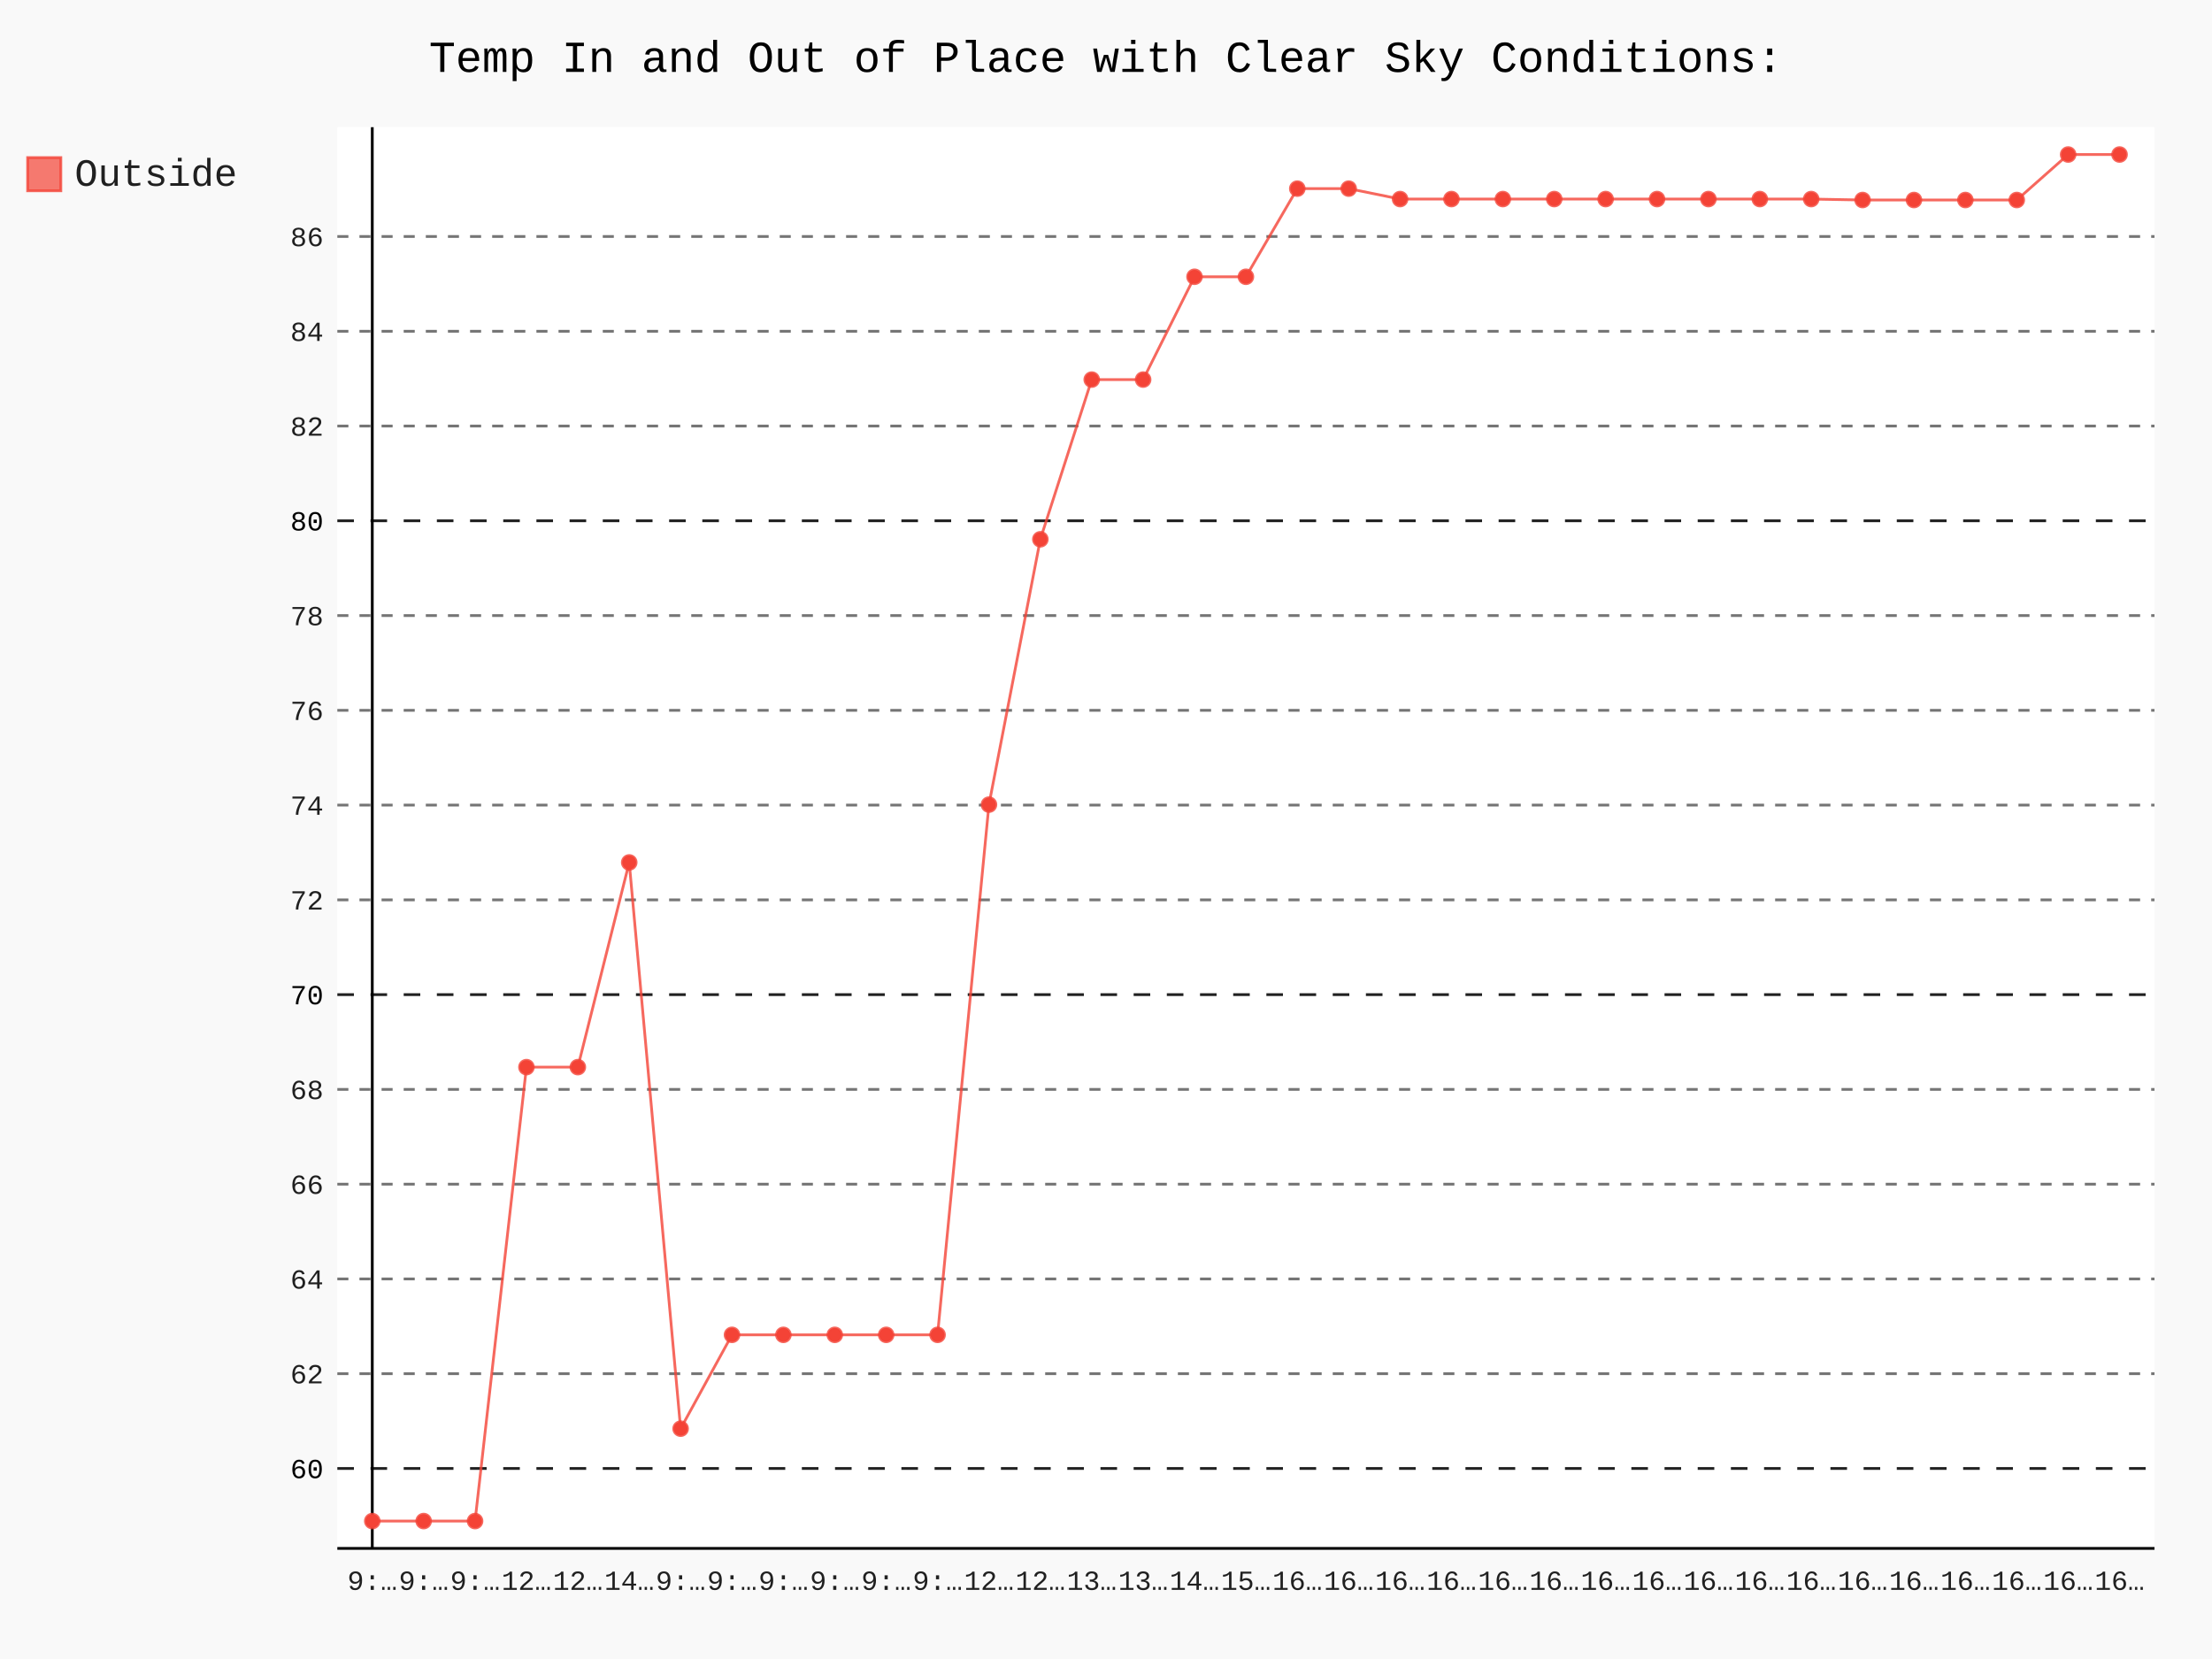
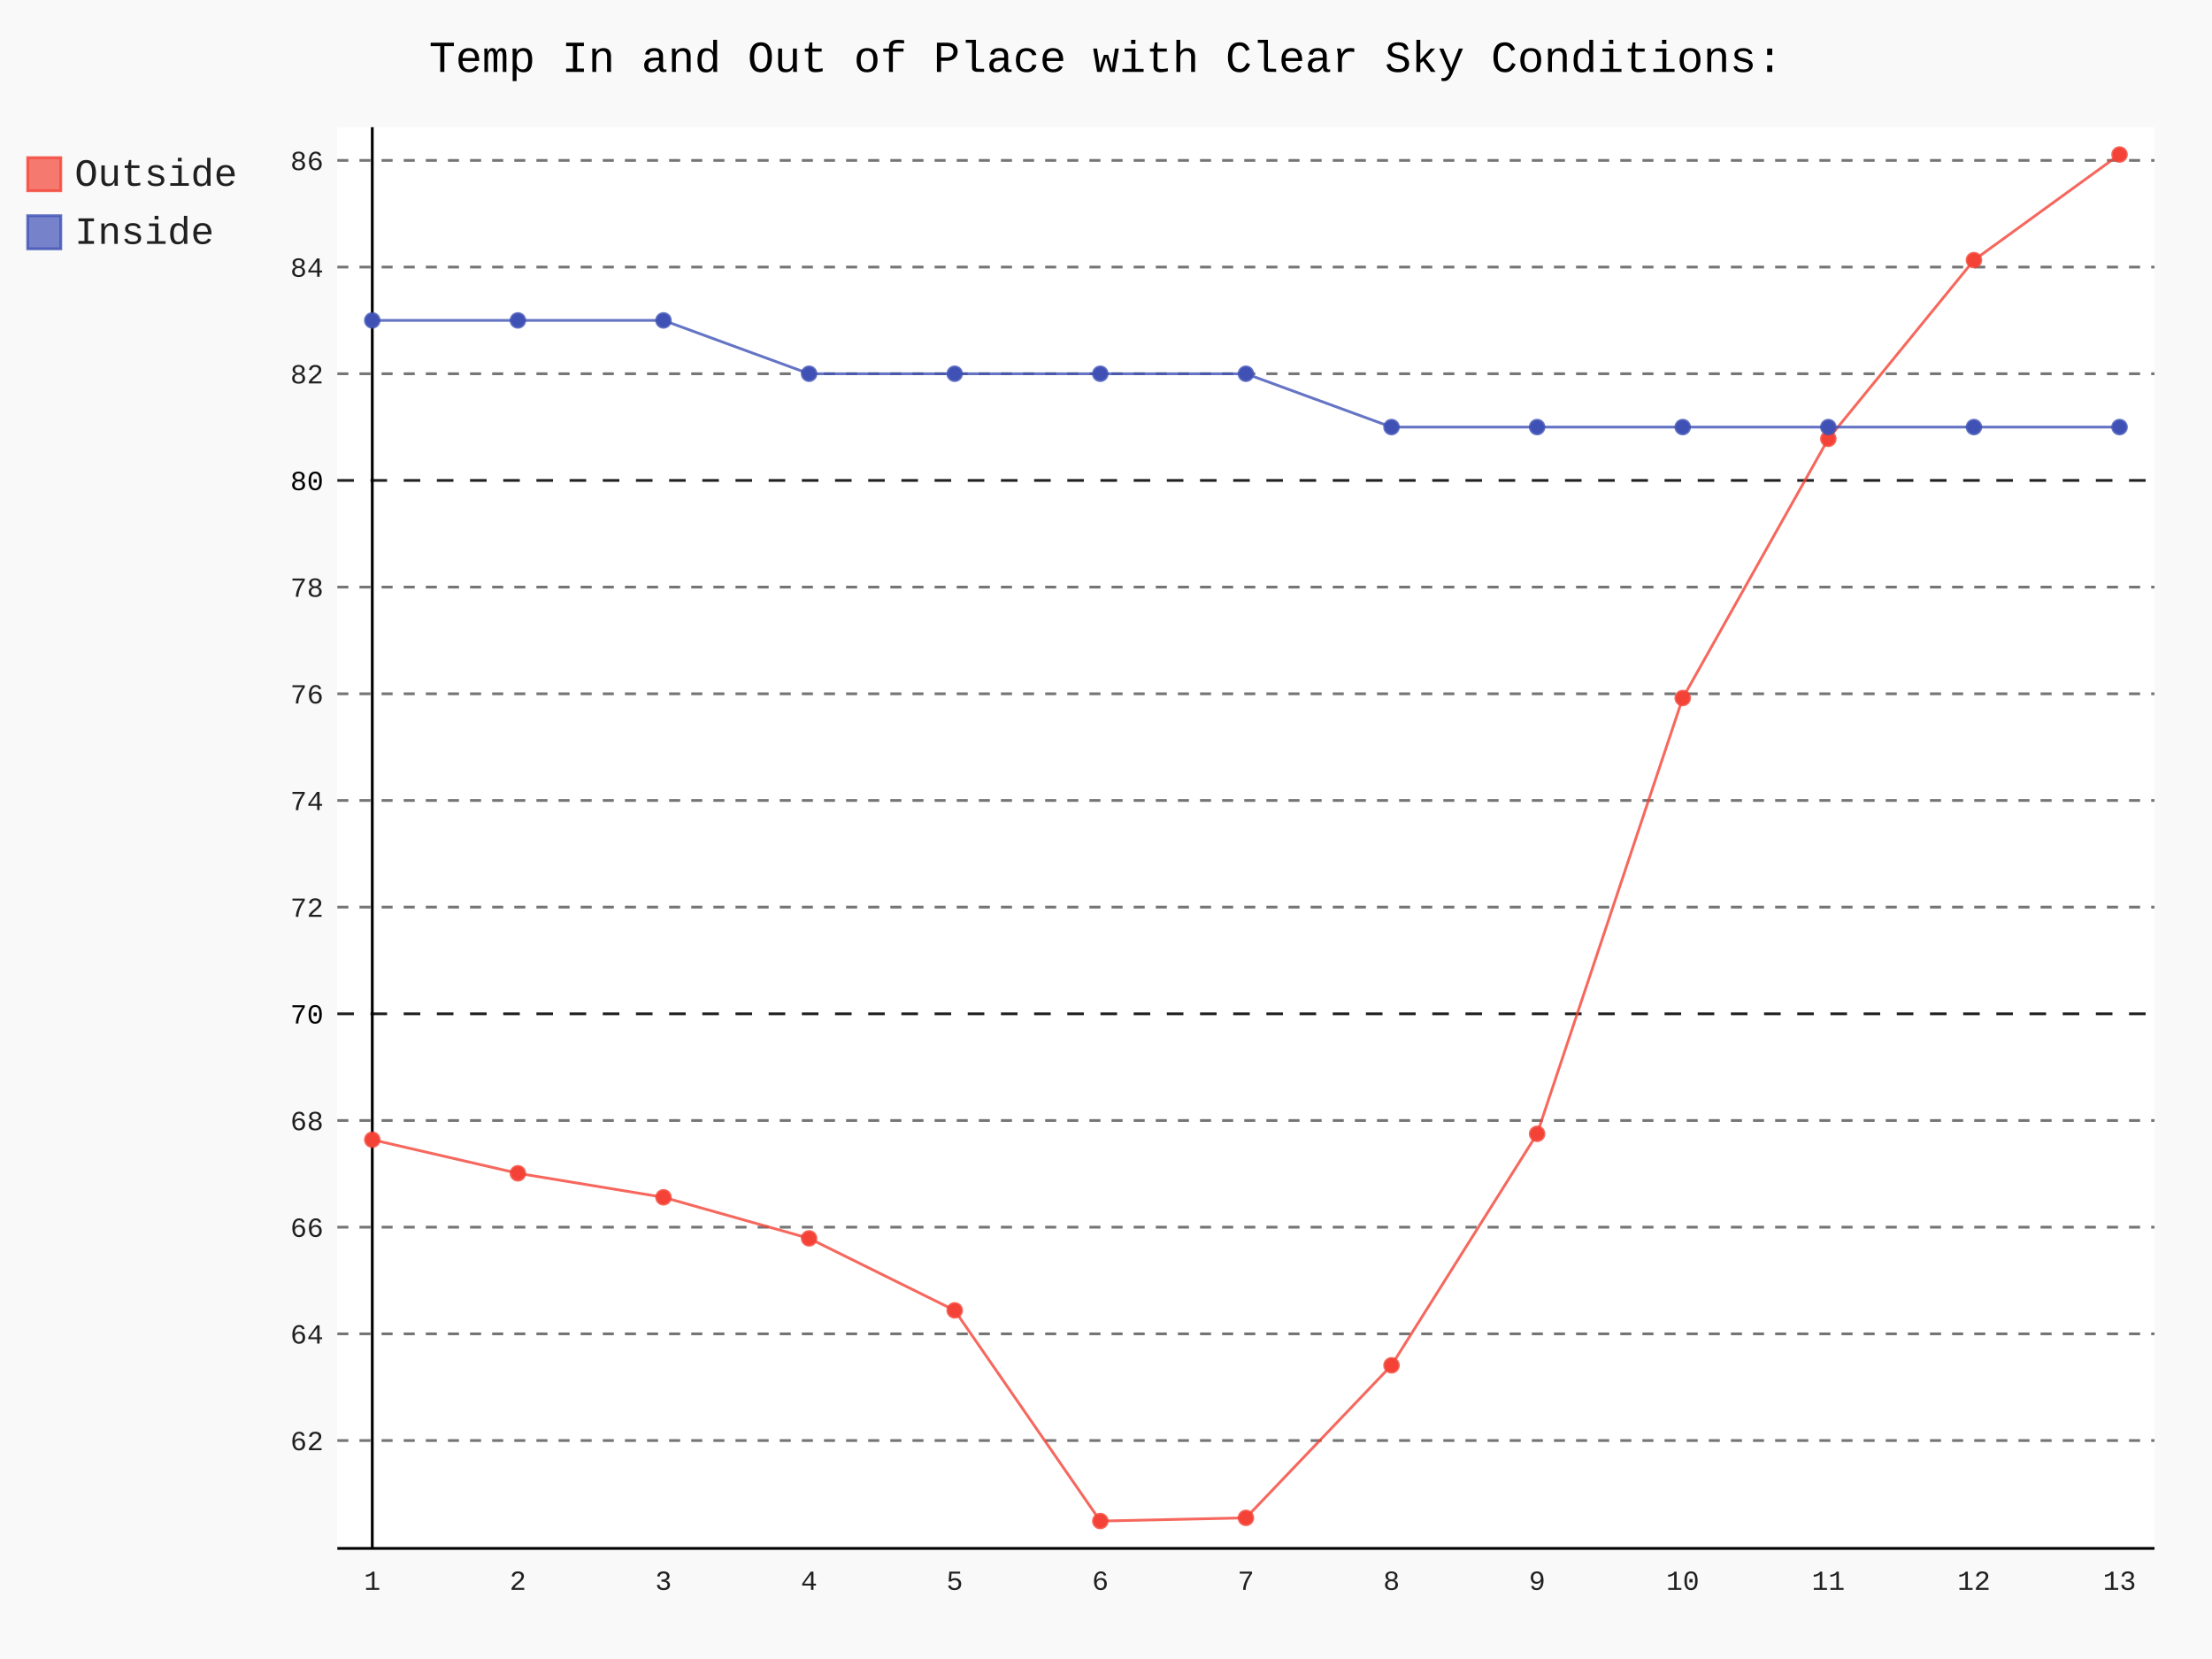
- <svg xmlns="http://www.w3.org/2000/svg" class="pygal-chart" id="chart-2a4af033-adda-468c-9904-b49fd274809a" viewBox="0 0 800 600">
+ <svg xmlns="http://www.w3.org/2000/svg" class="pygal-chart" id="chart-69e5c407-b020-40ec-b7bc-ca7fe6cd92f8" viewBox="0 0 800 600">
  <defs>
-     <style type="text/css">#chart-2a4af033-adda-468c-9904-b49fd274809a{-webkit-user-select:none;-webkit-font-smoothing:antialiased;font-family:Consolas,"Liberation Mono",Menlo,Courier,monospace}#chart-2a4af033-adda-468c-9904-b49fd274809a .title{font-family:Consolas,"Liberation Mono",Menlo,Courier,monospace;font-size:16px}#chart-2a4af033-adda-468c-9904-b49fd274809a .legends .legend text{font-family:Consolas,"Liberation Mono",Menlo,Courier,monospace;font-size:14px}#chart-2a4af033-adda-468c-9904-b49fd274809a .axis text{font-family:Consolas,"Liberation Mono",Menlo,Courier,monospace;font-size:10px}#chart-2a4af033-adda-468c-9904-b49fd274809a .axis text.major{font-family:Consolas,"Liberation Mono",Menlo,Courier,monospace;font-size:10px}#chart-2a4af033-adda-468c-9904-b49fd274809a .text-overlay text.value{font-family:Consolas,"Liberation Mono",Menlo,Courier,monospace;font-size:16px}#chart-2a4af033-adda-468c-9904-b49fd274809a .text-overlay text.label{font-family:Consolas,"Liberation Mono",Menlo,Courier,monospace;font-size:10px}#chart-2a4af033-adda-468c-9904-b49fd274809a .tooltip{font-family:Consolas,"Liberation Mono",Menlo,Courier,monospace;font-size:14px}#chart-2a4af033-adda-468c-9904-b49fd274809a text.no_data{font-family:Consolas,"Liberation Mono",Menlo,Courier,monospace;font-size:64px}
- #chart-2a4af033-adda-468c-9904-b49fd274809a{background-color:rgba(249,249,249,1)}#chart-2a4af033-adda-468c-9904-b49fd274809a path,#chart-2a4af033-adda-468c-9904-b49fd274809a line,#chart-2a4af033-adda-468c-9904-b49fd274809a rect,#chart-2a4af033-adda-468c-9904-b49fd274809a circle{-webkit-transition:150ms;-moz-transition:150ms;transition:150ms}#chart-2a4af033-adda-468c-9904-b49fd274809a .graph &gt; .background{fill:rgba(249,249,249,1)}#chart-2a4af033-adda-468c-9904-b49fd274809a .plot &gt; .background{fill:rgba(255,255,255,1)}#chart-2a4af033-adda-468c-9904-b49fd274809a .graph{fill:rgba(0,0,0,.87)}#chart-2a4af033-adda-468c-9904-b49fd274809a text.no_data{fill:rgba(0,0,0,1)}#chart-2a4af033-adda-468c-9904-b49fd274809a .title{fill:rgba(0,0,0,1)}#chart-2a4af033-adda-468c-9904-b49fd274809a .legends .legend text{fill:rgba(0,0,0,.87)}#chart-2a4af033-adda-468c-9904-b49fd274809a .legends .legend:hover text{fill:rgba(0,0,0,1)}#chart-2a4af033-adda-468c-9904-b49fd274809a .axis .line{stroke:rgba(0,0,0,1)}#chart-2a4af033-adda-468c-9904-b49fd274809a .axis .guide.line{stroke:rgba(0,0,0,.54)}#chart-2a4af033-adda-468c-9904-b49fd274809a .axis .major.line{stroke:rgba(0,0,0,.87)}#chart-2a4af033-adda-468c-9904-b49fd274809a .axis text.major{fill:rgba(0,0,0,1)}#chart-2a4af033-adda-468c-9904-b49fd274809a .axis.y .guides:hover .guide.line,#chart-2a4af033-adda-468c-9904-b49fd274809a .line-graph .axis.x .guides:hover .guide.line,#chart-2a4af033-adda-468c-9904-b49fd274809a .stackedline-graph .axis.x .guides:hover .guide.line,#chart-2a4af033-adda-468c-9904-b49fd274809a .xy-graph .axis.x .guides:hover .guide.line{stroke:rgba(0,0,0,1)}#chart-2a4af033-adda-468c-9904-b49fd274809a .axis .guides:hover text{fill:rgba(0,0,0,1)}#chart-2a4af033-adda-468c-9904-b49fd274809a .reactive{fill-opacity:.7;stroke-opacity:.8}#chart-2a4af033-adda-468c-9904-b49fd274809a .ci{stroke:rgba(0,0,0,.87)}#chart-2a4af033-adda-468c-9904-b49fd274809a .reactive.active,#chart-2a4af033-adda-468c-9904-b49fd274809a .active .reactive{fill-opacity:.8;stroke-opacity:.9;stroke-width:4}#chart-2a4af033-adda-468c-9904-b49fd274809a .ci .reactive.active{stroke-width:1.5}#chart-2a4af033-adda-468c-9904-b49fd274809a .series text{fill:rgba(0,0,0,1)}#chart-2a4af033-adda-468c-9904-b49fd274809a .tooltip rect{fill:rgba(255,255,255,1);stroke:rgba(0,0,0,1);-webkit-transition:opacity 150ms;-moz-transition:opacity 150ms;transition:opacity 150ms}#chart-2a4af033-adda-468c-9904-b49fd274809a .tooltip .label{fill:rgba(0,0,0,.87)}#chart-2a4af033-adda-468c-9904-b49fd274809a .tooltip .label{fill:rgba(0,0,0,.87)}#chart-2a4af033-adda-468c-9904-b49fd274809a .tooltip .legend{font-size:.8em;fill:rgba(0,0,0,.54)}#chart-2a4af033-adda-468c-9904-b49fd274809a .tooltip .x_label{font-size:.6em;fill:rgba(0,0,0,1)}#chart-2a4af033-adda-468c-9904-b49fd274809a .tooltip .xlink{font-size:.5em;text-decoration:underline}#chart-2a4af033-adda-468c-9904-b49fd274809a .tooltip .value{font-size:1.5em}#chart-2a4af033-adda-468c-9904-b49fd274809a .bound{font-size:.5em}#chart-2a4af033-adda-468c-9904-b49fd274809a .max-value{font-size:.75em;fill:rgba(0,0,0,.54)}#chart-2a4af033-adda-468c-9904-b49fd274809a .map-element{fill:rgba(255,255,255,1);stroke:rgba(0,0,0,.54) !important}#chart-2a4af033-adda-468c-9904-b49fd274809a .map-element .reactive{fill-opacity:inherit;stroke-opacity:inherit}#chart-2a4af033-adda-468c-9904-b49fd274809a .color-0,#chart-2a4af033-adda-468c-9904-b49fd274809a .color-0 a:visited{stroke:#F44336;fill:#F44336}#chart-2a4af033-adda-468c-9904-b49fd274809a .text-overlay .color-0 text{fill:black}
- #chart-2a4af033-adda-468c-9904-b49fd274809a text.no_data{text-anchor:middle}#chart-2a4af033-adda-468c-9904-b49fd274809a .guide.line{fill:none}#chart-2a4af033-adda-468c-9904-b49fd274809a .centered{text-anchor:middle}#chart-2a4af033-adda-468c-9904-b49fd274809a .title{text-anchor:middle}#chart-2a4af033-adda-468c-9904-b49fd274809a .legends .legend text{fill-opacity:1}#chart-2a4af033-adda-468c-9904-b49fd274809a .axis.x text{text-anchor:middle}#chart-2a4af033-adda-468c-9904-b49fd274809a .axis.x:not(.web) text[transform]{text-anchor:start}#chart-2a4af033-adda-468c-9904-b49fd274809a .axis.x:not(.web) text[transform].backwards{text-anchor:end}#chart-2a4af033-adda-468c-9904-b49fd274809a .axis.y text{text-anchor:end}#chart-2a4af033-adda-468c-9904-b49fd274809a .axis.y text[transform].backwards{text-anchor:start}#chart-2a4af033-adda-468c-9904-b49fd274809a .axis.y2 text{text-anchor:start}#chart-2a4af033-adda-468c-9904-b49fd274809a .axis.y2 text[transform].backwards{text-anchor:end}#chart-2a4af033-adda-468c-9904-b49fd274809a .axis .guide.line{stroke-dasharray:4,4}#chart-2a4af033-adda-468c-9904-b49fd274809a .axis .major.guide.line{stroke-dasharray:6,6}#chart-2a4af033-adda-468c-9904-b49fd274809a .horizontal .axis.y .guide.line,#chart-2a4af033-adda-468c-9904-b49fd274809a .horizontal .axis.y2 .guide.line,#chart-2a4af033-adda-468c-9904-b49fd274809a .vertical .axis.x .guide.line{opacity:0}#chart-2a4af033-adda-468c-9904-b49fd274809a .horizontal .axis.always_show .guide.line,#chart-2a4af033-adda-468c-9904-b49fd274809a .vertical .axis.always_show .guide.line{opacity:1 !important}#chart-2a4af033-adda-468c-9904-b49fd274809a .axis.y .guides:hover .guide.line,#chart-2a4af033-adda-468c-9904-b49fd274809a .axis.y2 .guides:hover .guide.line,#chart-2a4af033-adda-468c-9904-b49fd274809a .axis.x .guides:hover .guide.line{opacity:1}#chart-2a4af033-adda-468c-9904-b49fd274809a .axis .guides:hover text{opacity:1}#chart-2a4af033-adda-468c-9904-b49fd274809a .nofill{fill:none}#chart-2a4af033-adda-468c-9904-b49fd274809a .subtle-fill{fill-opacity:.2}#chart-2a4af033-adda-468c-9904-b49fd274809a .dot{stroke-width:1px;fill-opacity:1}#chart-2a4af033-adda-468c-9904-b49fd274809a .dot.active{stroke-width:5px}#chart-2a4af033-adda-468c-9904-b49fd274809a .dot.negative{fill:transparent}#chart-2a4af033-adda-468c-9904-b49fd274809a text,#chart-2a4af033-adda-468c-9904-b49fd274809a tspan{stroke:none !important}#chart-2a4af033-adda-468c-9904-b49fd274809a .series text.active{opacity:1}#chart-2a4af033-adda-468c-9904-b49fd274809a .tooltip rect{fill-opacity:.95;stroke-width:.5}#chart-2a4af033-adda-468c-9904-b49fd274809a .tooltip text{fill-opacity:1}#chart-2a4af033-adda-468c-9904-b49fd274809a .showable{visibility:hidden}#chart-2a4af033-adda-468c-9904-b49fd274809a .showable.shown{visibility:visible}#chart-2a4af033-adda-468c-9904-b49fd274809a .gauge-background{fill:rgba(229,229,229,1);stroke:none}#chart-2a4af033-adda-468c-9904-b49fd274809a .bg-lines{stroke:rgba(249,249,249,1);stroke-width:2px}</style>
+     <style type="text/css">#chart-69e5c407-b020-40ec-b7bc-ca7fe6cd92f8{-webkit-user-select:none;-webkit-font-smoothing:antialiased;font-family:Consolas,"Liberation Mono",Menlo,Courier,monospace}#chart-69e5c407-b020-40ec-b7bc-ca7fe6cd92f8 .title{font-family:Consolas,"Liberation Mono",Menlo,Courier,monospace;font-size:16px}#chart-69e5c407-b020-40ec-b7bc-ca7fe6cd92f8 .legends .legend text{font-family:Consolas,"Liberation Mono",Menlo,Courier,monospace;font-size:14px}#chart-69e5c407-b020-40ec-b7bc-ca7fe6cd92f8 .axis text{font-family:Consolas,"Liberation Mono",Menlo,Courier,monospace;font-size:10px}#chart-69e5c407-b020-40ec-b7bc-ca7fe6cd92f8 .axis text.major{font-family:Consolas,"Liberation Mono",Menlo,Courier,monospace;font-size:10px}#chart-69e5c407-b020-40ec-b7bc-ca7fe6cd92f8 .text-overlay text.value{font-family:Consolas,"Liberation Mono",Menlo,Courier,monospace;font-size:16px}#chart-69e5c407-b020-40ec-b7bc-ca7fe6cd92f8 .text-overlay text.label{font-family:Consolas,"Liberation Mono",Menlo,Courier,monospace;font-size:10px}#chart-69e5c407-b020-40ec-b7bc-ca7fe6cd92f8 .tooltip{font-family:Consolas,"Liberation Mono",Menlo,Courier,monospace;font-size:14px}#chart-69e5c407-b020-40ec-b7bc-ca7fe6cd92f8 text.no_data{font-family:Consolas,"Liberation Mono",Menlo,Courier,monospace;font-size:64px}
+ #chart-69e5c407-b020-40ec-b7bc-ca7fe6cd92f8{background-color:rgba(249,249,249,1)}#chart-69e5c407-b020-40ec-b7bc-ca7fe6cd92f8 path,#chart-69e5c407-b020-40ec-b7bc-ca7fe6cd92f8 line,#chart-69e5c407-b020-40ec-b7bc-ca7fe6cd92f8 rect,#chart-69e5c407-b020-40ec-b7bc-ca7fe6cd92f8 circle{-webkit-transition:150ms;-moz-transition:150ms;transition:150ms}#chart-69e5c407-b020-40ec-b7bc-ca7fe6cd92f8 .graph &gt; .background{fill:rgba(249,249,249,1)}#chart-69e5c407-b020-40ec-b7bc-ca7fe6cd92f8 .plot &gt; .background{fill:rgba(255,255,255,1)}#chart-69e5c407-b020-40ec-b7bc-ca7fe6cd92f8 .graph{fill:rgba(0,0,0,.87)}#chart-69e5c407-b020-40ec-b7bc-ca7fe6cd92f8 text.no_data{fill:rgba(0,0,0,1)}#chart-69e5c407-b020-40ec-b7bc-ca7fe6cd92f8 .title{fill:rgba(0,0,0,1)}#chart-69e5c407-b020-40ec-b7bc-ca7fe6cd92f8 .legends .legend text{fill:rgba(0,0,0,.87)}#chart-69e5c407-b020-40ec-b7bc-ca7fe6cd92f8 .legends .legend:hover text{fill:rgba(0,0,0,1)}#chart-69e5c407-b020-40ec-b7bc-ca7fe6cd92f8 .axis .line{stroke:rgba(0,0,0,1)}#chart-69e5c407-b020-40ec-b7bc-ca7fe6cd92f8 .axis .guide.line{stroke:rgba(0,0,0,.54)}#chart-69e5c407-b020-40ec-b7bc-ca7fe6cd92f8 .axis .major.line{stroke:rgba(0,0,0,.87)}#chart-69e5c407-b020-40ec-b7bc-ca7fe6cd92f8 .axis text.major{fill:rgba(0,0,0,1)}#chart-69e5c407-b020-40ec-b7bc-ca7fe6cd92f8 .axis.y .guides:hover .guide.line,#chart-69e5c407-b020-40ec-b7bc-ca7fe6cd92f8 .line-graph .axis.x .guides:hover .guide.line,#chart-69e5c407-b020-40ec-b7bc-ca7fe6cd92f8 .stackedline-graph .axis.x .guides:hover .guide.line,#chart-69e5c407-b020-40ec-b7bc-ca7fe6cd92f8 .xy-graph .axis.x .guides:hover .guide.line{stroke:rgba(0,0,0,1)}#chart-69e5c407-b020-40ec-b7bc-ca7fe6cd92f8 .axis .guides:hover text{fill:rgba(0,0,0,1)}#chart-69e5c407-b020-40ec-b7bc-ca7fe6cd92f8 .reactive{fill-opacity:.7;stroke-opacity:.8}#chart-69e5c407-b020-40ec-b7bc-ca7fe6cd92f8 .ci{stroke:rgba(0,0,0,.87)}#chart-69e5c407-b020-40ec-b7bc-ca7fe6cd92f8 .reactive.active,#chart-69e5c407-b020-40ec-b7bc-ca7fe6cd92f8 .active .reactive{fill-opacity:.8;stroke-opacity:.9;stroke-width:4}#chart-69e5c407-b020-40ec-b7bc-ca7fe6cd92f8 .ci .reactive.active{stroke-width:1.5}#chart-69e5c407-b020-40ec-b7bc-ca7fe6cd92f8 .series text{fill:rgba(0,0,0,1)}#chart-69e5c407-b020-40ec-b7bc-ca7fe6cd92f8 .tooltip rect{fill:rgba(255,255,255,1);stroke:rgba(0,0,0,1);-webkit-transition:opacity 150ms;-moz-transition:opacity 150ms;transition:opacity 150ms}#chart-69e5c407-b020-40ec-b7bc-ca7fe6cd92f8 .tooltip .label{fill:rgba(0,0,0,.87)}#chart-69e5c407-b020-40ec-b7bc-ca7fe6cd92f8 .tooltip .label{fill:rgba(0,0,0,.87)}#chart-69e5c407-b020-40ec-b7bc-ca7fe6cd92f8 .tooltip .legend{font-size:.8em;fill:rgba(0,0,0,.54)}#chart-69e5c407-b020-40ec-b7bc-ca7fe6cd92f8 .tooltip .x_label{font-size:.6em;fill:rgba(0,0,0,1)}#chart-69e5c407-b020-40ec-b7bc-ca7fe6cd92f8 .tooltip .xlink{font-size:.5em;text-decoration:underline}#chart-69e5c407-b020-40ec-b7bc-ca7fe6cd92f8 .tooltip .value{font-size:1.5em}#chart-69e5c407-b020-40ec-b7bc-ca7fe6cd92f8 .bound{font-size:.5em}#chart-69e5c407-b020-40ec-b7bc-ca7fe6cd92f8 .max-value{font-size:.75em;fill:rgba(0,0,0,.54)}#chart-69e5c407-b020-40ec-b7bc-ca7fe6cd92f8 .map-element{fill:rgba(255,255,255,1);stroke:rgba(0,0,0,.54) !important}#chart-69e5c407-b020-40ec-b7bc-ca7fe6cd92f8 .map-element .reactive{fill-opacity:inherit;stroke-opacity:inherit}#chart-69e5c407-b020-40ec-b7bc-ca7fe6cd92f8 .color-0,#chart-69e5c407-b020-40ec-b7bc-ca7fe6cd92f8 .color-0 a:visited{stroke:#F44336;fill:#F44336}#chart-69e5c407-b020-40ec-b7bc-ca7fe6cd92f8 .color-1,#chart-69e5c407-b020-40ec-b7bc-ca7fe6cd92f8 .color-1 a:visited{stroke:#3F51B5;fill:#3F51B5}#chart-69e5c407-b020-40ec-b7bc-ca7fe6cd92f8 .text-overlay .color-0 text{fill:black}#chart-69e5c407-b020-40ec-b7bc-ca7fe6cd92f8 .text-overlay .color-1 text{fill:black}
+ #chart-69e5c407-b020-40ec-b7bc-ca7fe6cd92f8 text.no_data{text-anchor:middle}#chart-69e5c407-b020-40ec-b7bc-ca7fe6cd92f8 .guide.line{fill:none}#chart-69e5c407-b020-40ec-b7bc-ca7fe6cd92f8 .centered{text-anchor:middle}#chart-69e5c407-b020-40ec-b7bc-ca7fe6cd92f8 .title{text-anchor:middle}#chart-69e5c407-b020-40ec-b7bc-ca7fe6cd92f8 .legends .legend text{fill-opacity:1}#chart-69e5c407-b020-40ec-b7bc-ca7fe6cd92f8 .axis.x text{text-anchor:middle}#chart-69e5c407-b020-40ec-b7bc-ca7fe6cd92f8 .axis.x:not(.web) text[transform]{text-anchor:start}#chart-69e5c407-b020-40ec-b7bc-ca7fe6cd92f8 .axis.x:not(.web) text[transform].backwards{text-anchor:end}#chart-69e5c407-b020-40ec-b7bc-ca7fe6cd92f8 .axis.y text{text-anchor:end}#chart-69e5c407-b020-40ec-b7bc-ca7fe6cd92f8 .axis.y text[transform].backwards{text-anchor:start}#chart-69e5c407-b020-40ec-b7bc-ca7fe6cd92f8 .axis.y2 text{text-anchor:start}#chart-69e5c407-b020-40ec-b7bc-ca7fe6cd92f8 .axis.y2 text[transform].backwards{text-anchor:end}#chart-69e5c407-b020-40ec-b7bc-ca7fe6cd92f8 .axis .guide.line{stroke-dasharray:4,4}#chart-69e5c407-b020-40ec-b7bc-ca7fe6cd92f8 .axis .major.guide.line{stroke-dasharray:6,6}#chart-69e5c407-b020-40ec-b7bc-ca7fe6cd92f8 .horizontal .axis.y .guide.line,#chart-69e5c407-b020-40ec-b7bc-ca7fe6cd92f8 .horizontal .axis.y2 .guide.line,#chart-69e5c407-b020-40ec-b7bc-ca7fe6cd92f8 .vertical .axis.x .guide.line{opacity:0}#chart-69e5c407-b020-40ec-b7bc-ca7fe6cd92f8 .horizontal .axis.always_show .guide.line,#chart-69e5c407-b020-40ec-b7bc-ca7fe6cd92f8 .vertical .axis.always_show .guide.line{opacity:1 !important}#chart-69e5c407-b020-40ec-b7bc-ca7fe6cd92f8 .axis.y .guides:hover .guide.line,#chart-69e5c407-b020-40ec-b7bc-ca7fe6cd92f8 .axis.y2 .guides:hover .guide.line,#chart-69e5c407-b020-40ec-b7bc-ca7fe6cd92f8 .axis.x .guides:hover .guide.line{opacity:1}#chart-69e5c407-b020-40ec-b7bc-ca7fe6cd92f8 .axis .guides:hover text{opacity:1}#chart-69e5c407-b020-40ec-b7bc-ca7fe6cd92f8 .nofill{fill:none}#chart-69e5c407-b020-40ec-b7bc-ca7fe6cd92f8 .subtle-fill{fill-opacity:.2}#chart-69e5c407-b020-40ec-b7bc-ca7fe6cd92f8 .dot{stroke-width:1px;fill-opacity:1}#chart-69e5c407-b020-40ec-b7bc-ca7fe6cd92f8 .dot.active{stroke-width:5px}#chart-69e5c407-b020-40ec-b7bc-ca7fe6cd92f8 .dot.negative{fill:transparent}#chart-69e5c407-b020-40ec-b7bc-ca7fe6cd92f8 text,#chart-69e5c407-b020-40ec-b7bc-ca7fe6cd92f8 tspan{stroke:none !important}#chart-69e5c407-b020-40ec-b7bc-ca7fe6cd92f8 .series text.active{opacity:1}#chart-69e5c407-b020-40ec-b7bc-ca7fe6cd92f8 .tooltip rect{fill-opacity:.95;stroke-width:.5}#chart-69e5c407-b020-40ec-b7bc-ca7fe6cd92f8 .tooltip text{fill-opacity:1}#chart-69e5c407-b020-40ec-b7bc-ca7fe6cd92f8 .showable{visibility:hidden}#chart-69e5c407-b020-40ec-b7bc-ca7fe6cd92f8 .showable.shown{visibility:visible}#chart-69e5c407-b020-40ec-b7bc-ca7fe6cd92f8 .gauge-background{fill:rgba(229,229,229,1);stroke:none}#chart-69e5c407-b020-40ec-b7bc-ca7fe6cd92f8 .bg-lines{stroke:rgba(249,249,249,1);stroke-width:2px}</style>
  </defs>
  <g class="graph line-graph vertical">
    <rect class="background" height="600" width="800" x="0" y="0" />
    <g class="plot" transform="translate(122, 46)">
      <rect class="background" height="514" width="657.2" x="0" y="0" />
      <g class="axis y always_show">
        <path class="line" d="M0 514 h657.2" />
        <g class="guides">
-           <path class="major guide line" d="M0 485.093 h657.2" />
-           <text class="major" x="-5" y="488.593">60</text>
-         </g>
-         <g class="guides">
-           <path class="guide line" d="M0 450.819 h657.2" />
-           <text class="" x="-5" y="454.319">62</text>
-         </g>
-         <g class="guides">
-           <path class="guide line" d="M0 416.545 h657.2" />
-           <text class="" x="-5" y="420.045">64</text>
-         </g>
-         <g class="guides">
-           <path class="guide line" d="M0 382.271 h657.2" />
-           <text class="" x="-5" y="385.771">66</text>
-         </g>
-         <g class="guides">
-           <path class="guide line" d="M0 347.997 h657.2" />
-           <text class="" x="-5" y="351.497">68</text>
-         </g>
-         <g class="guides">
-           <path class="major guide line" d="M0 313.723 h657.2" />
-           <text class="major" x="-5" y="317.223">70</text>
-         </g>
-         <g class="guides">
-           <path class="guide line" d="M0 279.449 h657.2" />
-           <text class="" x="-5" y="282.949">72</text>
-         </g>
-         <g class="guides">
-           <path class="guide line" d="M0 245.175 h657.2" />
-           <text class="" x="-5" y="248.675">74</text>
-         </g>
-         <g class="guides">
-           <path class="guide line" d="M0 210.901 h657.2" />
-           <text class="" x="-5" y="214.401">76</text>
-         </g>
-         <g class="guides">
-           <path class="guide line" d="M0 176.628 h657.2" />
-           <text class="" x="-5" y="180.128">78</text>
-         </g>
-         <g class="guides">
-           <path class="major guide line" d="M0 142.354 h657.2" />
-           <text class="major" x="-5" y="145.854">80</text>
-         </g>
-         <g class="guides">
-           <path class="guide line" d="M0 108.08 h657.2" />
-           <text class="" x="-5" y="111.58">82</text>
-         </g>
-         <g class="guides">
-           <path class="guide line" d="M0 73.806 h657.2" />
-           <text class="" x="-5" y="77.306">84</text>
-         </g>
-         <g class="guides">
-           <path class="guide line" d="M0 39.532 h657.2" />
-           <text class="" x="-5" y="43.032">86</text>
+           <path class="guide line" d="M0 474.986 h657.2" />
+           <text class="" x="-5" y="478.486">62</text>
+         </g>
+         <g class="guides">
+           <path class="guide line" d="M0 436.405 h657.2" />
+           <text class="" x="-5" y="439.905">64</text>
+         </g>
+         <g class="guides">
+           <path class="guide line" d="M0 397.823 h657.2" />
+           <text class="" x="-5" y="401.323">66</text>
+         </g>
+         <g class="guides">
+           <path class="guide line" d="M0 359.241 h657.2" />
+           <text class="" x="-5" y="362.741">68</text>
+         </g>
+         <g class="guides">
+           <path class="major guide line" d="M0 320.66 h657.2" />
+           <text class="major" x="-5" y="324.16">70</text>
+         </g>
+         <g class="guides">
+           <path class="guide line" d="M0 282.078 h657.2" />
+           <text class="" x="-5" y="285.578">72</text>
+         </g>
+         <g class="guides">
+           <path class="guide line" d="M0 243.496 h657.2" />
+           <text class="" x="-5" y="246.996">74</text>
+         </g>
+         <g class="guides">
+           <path class="guide line" d="M0 204.915 h657.2" />
+           <text class="" x="-5" y="208.415">76</text>
+         </g>
+         <g class="guides">
+           <path class="guide line" d="M0 166.333 h657.2" />
+           <text class="" x="-5" y="169.833">78</text>
+         </g>
+         <g class="guides">
+           <path class="major guide line" d="M0 127.752 h657.2" />
+           <text class="major" x="-5" y="131.252">80</text>
+         </g>
+         <g class="guides">
+           <path class="guide line" d="M0 89.17 h657.2" />
+           <text class="" x="-5" y="92.67">82</text>
+         </g>
+         <g class="guides">
+           <path class="guide line" d="M0 50.588 h657.2" />
+           <text class="" x="-5" y="54.088">84</text>
+         </g>
+         <g class="guides">
+           <path class="guide line" d="M0 12.007 h657.2" />
+           <text class="" x="-5" y="15.507">86</text>
        </g>
      </g>
      <g class="axis x">
        <g class="guides">
          <path class="line" d="M12.638 0 v514" />
-           <text class="" x="12.638" y="529.0">9:…</text>
-         </g>
-         <g class="guides">
-           <path class="guide line" d="M31.224 0 v514" />
-           <text class="" x="31.224" y="529.0">9:…</text>
-         </g>
-         <g class="guides">
-           <path class="guide line" d="M49.81 0 v514" />
-           <text class="" x="49.81" y="529.0">9:…</text>
-         </g>
-         <g class="guides">
-           <path class="guide line" d="M68.396 0 v514" />
-           <text class="" x="68.396" y="529.0">12…</text>
-         </g>
-         <g class="guides">
-           <path class="guide line" d="M86.982 0 v514" />
-           <text class="" x="86.982" y="529.0">12…</text>
-         </g>
-         <g class="guides">
-           <path class="guide line" d="M105.568 0 v514" />
-           <text class="" x="105.568" y="529.0">14…</text>
-         </g>
-         <g class="guides">
-           <path class="guide line" d="M124.154 0 v514" />
-           <text class="" x="124.154" y="529.0">9:…</text>
-         </g>
-         <g class="guides">
-           <path class="guide line" d="M142.74 0 v514" />
-           <text class="" x="142.74" y="529.0">9:…</text>
-         </g>
-         <g class="guides">
-           <path class="guide line" d="M161.326 0 v514" />
-           <text class="" x="161.326" y="529.0">9:…</text>
-         </g>
-         <g class="guides">
-           <path class="guide line" d="M179.912 0 v514" />
-           <text class="" x="179.912" y="529.0">9:…</text>
-         </g>
-         <g class="guides">
-           <path class="guide line" d="M198.498 0 v514" />
-           <text class="" x="198.498" y="529.0">9:…</text>
-         </g>
-         <g class="guides">
-           <path class="guide line" d="M217.084 0 v514" />
-           <text class="" x="217.084" y="529.0">9:…</text>
-         </g>
-         <g class="guides">
-           <path class="guide line" d="M235.67 0 v514" />
-           <text class="" x="235.67" y="529.0">12…</text>
-         </g>
-         <g class="guides">
-           <path class="guide line" d="M254.256 0 v514" />
-           <text class="" x="254.256" y="529.0">12…</text>
-         </g>
-         <g class="guides">
-           <path class="guide line" d="M272.842 0 v514" />
-           <text class="" x="272.842" y="529.0">13…</text>
-         </g>
-         <g class="guides">
-           <path class="guide line" d="M291.428 0 v514" />
-           <text class="" x="291.428" y="529.0">13…</text>
-         </g>
-         <g class="guides">
-           <path class="guide line" d="M310.014 0 v514" />
-           <text class="" x="310.014" y="529.0">14…</text>
+           <text class="" x="12.638" y="529.0">1</text>
+         </g>
+         <g class="guides">
+           <path class="guide line" d="M65.299 0 v514" />
+           <text class="" x="65.299" y="529.0">2</text>
+         </g>
+         <g class="guides">
+           <path class="guide line" d="M117.959 0 v514" />
+           <text class="" x="117.959" y="529.0">3</text>
+         </g>
+         <g class="guides">
+           <path class="guide line" d="M170.619 0 v514" />
+           <text class="" x="170.619" y="529.0">4</text>
+         </g>
+         <g class="guides">
+           <path class="guide line" d="M223.279 0 v514" />
+           <text class="" x="223.279" y="529.0">5</text>
+         </g>
+         <g class="guides">
+           <path class="guide line" d="M275.94 0 v514" />
+           <text class="" x="275.94" y="529.0">6</text>
        </g>
        <g class="guides">
          <path class="guide line" d="M328.6 0 v514" />
-           <text class="" x="328.6" y="529.0">15…</text>
-         </g>
-         <g class="guides">
-           <path class="guide line" d="M347.186 0 v514" />
-           <text class="" x="347.186" y="529.0">16…</text>
-         </g>
-         <g class="guides">
-           <path class="guide line" d="M365.772 0 v514" />
-           <text class="" x="365.772" y="529.0">16…</text>
-         </g>
-         <g class="guides">
-           <path class="guide line" d="M384.358 0 v514" />
-           <text class="" x="384.358" y="529.0">16…</text>
-         </g>
-         <g class="guides">
-           <path class="guide line" d="M402.944 0 v514" />
-           <text class="" x="402.944" y="529.0">16…</text>
-         </g>
-         <g class="guides">
-           <path class="guide line" d="M421.53 0 v514" />
-           <text class="" x="421.53" y="529.0">16…</text>
-         </g>
-         <g class="guides">
-           <path class="guide line" d="M440.116 0 v514" />
-           <text class="" x="440.116" y="529.0">16…</text>
-         </g>
-         <g class="guides">
-           <path class="guide line" d="M458.702 0 v514" />
-           <text class="" x="458.702" y="529.0">16…</text>
-         </g>
-         <g class="guides">
-           <path class="guide line" d="M477.288 0 v514" />
-           <text class="" x="477.288" y="529.0">16…</text>
-         </g>
-         <g class="guides">
-           <path class="guide line" d="M495.874 0 v514" />
-           <text class="" x="495.874" y="529.0">16…</text>
-         </g>
-         <g class="guides">
-           <path class="guide line" d="M514.46 0 v514" />
-           <text class="" x="514.46" y="529.0">16…</text>
-         </g>
-         <g class="guides">
-           <path class="guide line" d="M533.046 0 v514" />
-           <text class="" x="533.046" y="529.0">16…</text>
-         </g>
-         <g class="guides">
-           <path class="guide line" d="M551.632 0 v514" />
-           <text class="" x="551.632" y="529.0">16…</text>
-         </g>
-         <g class="guides">
-           <path class="guide line" d="M570.218 0 v514" />
-           <text class="" x="570.218" y="529.0">16…</text>
-         </g>
-         <g class="guides">
-           <path class="guide line" d="M588.804 0 v514" />
-           <text class="" x="588.804" y="529.0">16…</text>
-         </g>
-         <g class="guides">
-           <path class="guide line" d="M607.39 0 v514" />
-           <text class="" x="607.39" y="529.0">16…</text>
-         </g>
-         <g class="guides">
-           <path class="guide line" d="M625.976 0 v514" />
-           <text class="" x="625.976" y="529.0">16…</text>
+           <text class="" x="328.6" y="529.0">7</text>
+         </g>
+         <g class="guides">
+           <path class="guide line" d="M381.26 0 v514" />
+           <text class="" x="381.26" y="529.0">8</text>
+         </g>
+         <g class="guides">
+           <path class="guide line" d="M433.921 0 v514" />
+           <text class="" x="433.921" y="529.0">9</text>
+         </g>
+         <g class="guides">
+           <path class="guide line" d="M486.581 0 v514" />
+           <text class="" x="486.581" y="529.0">10</text>
+         </g>
+         <g class="guides">
+           <path class="guide line" d="M539.241 0 v514" />
+           <text class="" x="539.241" y="529.0">11</text>
+         </g>
+         <g class="guides">
+           <path class="guide line" d="M591.901 0 v514" />
+           <text class="" x="591.901" y="529.0">12</text>
        </g>
        <g class="guides">
          <path class="guide line" d="M644.562 0 v514" />
-           <text class="" x="644.562" y="529.0">16…</text>
+           <text class="" x="644.562" y="529.0">13</text>
        </g>
      </g>
      <g class="series serie-0 color-0">
-         <path class="line reactive nofill" d="M12.638 504.115 L31.224 504.115 49.81 504.115 68.396 339.943 86.982 339.943 105.568 265.911 124.154 470.698 142.74 436.767 161.326 436.767 179.912 436.767 198.498 436.767 217.084 436.767 235.67 245.004 254.256 149.037 272.842 91.285 291.428 91.285 310.014 54.098 328.6 54.098 347.186 22.223 365.772 22.223 384.358 25.993 402.944 25.993 421.53 25.993 440.116 25.993 458.702 25.993 477.288 25.993 495.874 25.993 514.46 25.993 533.046 25.993 551.632 26.336 570.218 26.336 588.804 26.336 607.39 26.336 625.976 9.885 644.562 9.885" />
+         <path class="line reactive nofill" d="M12.638 366.186 L65.299 378.339 117.959 387.02 170.619 401.874 223.279 427.917 275.94 504.115 328.6 502.958 381.26 447.786 433.921 364.064 486.581 206.458 539.241 112.705 591.901 48.08 644.562 9.885" />
+       </g>
+       <g class="series serie-1 color-1">
+         <path class="line reactive nofill" d="M12.638 69.879 L65.299 69.879 117.959 69.879 170.619 89.17 223.279 89.17 275.94 89.17 328.6 89.17 381.26 108.461 433.921 108.461 486.581 108.461 539.241 108.461 591.901 108.461 644.562 108.461" />
      </g>
    </g>
    <g class="titles">
      <text class="title plot_title" x="400.0" y="26">Temp In and Out of Place with Clear Sky Conditions: </text>
    </g>
    <g class="plot overlay" transform="translate(122, 46)">
      <g class="series serie-0 color-0">
        <g class="dots">
-           <circle class="dot reactive tooltip-trigger" cx="12.638" cy="504.115" r="2.5" />
-         </g>
-         <g class="dots">
-           <circle class="dot reactive tooltip-trigger" cx="31.224" cy="504.115" r="2.5" />
-         </g>
-         <g class="dots">
-           <circle class="dot reactive tooltip-trigger" cx="49.81" cy="504.115" r="2.5" />
-         </g>
-         <g class="dots">
-           <circle class="dot reactive tooltip-trigger" cx="68.396" cy="339.943" r="2.5" />
-         </g>
-         <g class="dots">
-           <circle class="dot reactive tooltip-trigger" cx="86.982" cy="339.943" r="2.5" />
-         </g>
-         <g class="dots">
-           <circle class="dot reactive tooltip-trigger" cx="105.568" cy="265.911" r="2.5" />
-         </g>
-         <g class="dots">
-           <circle class="dot reactive tooltip-trigger" cx="124.154" cy="470.698" r="2.5" />
-         </g>
-         <g class="dots">
-           <circle class="dot reactive tooltip-trigger" cx="142.74" cy="436.767" r="2.5" />
-         </g>
-         <g class="dots">
-           <circle class="dot reactive tooltip-trigger" cx="161.326" cy="436.767" r="2.5" />
-         </g>
-         <g class="dots">
-           <circle class="dot reactive tooltip-trigger" cx="179.912" cy="436.767" r="2.5" />
-         </g>
-         <g class="dots">
-           <circle class="dot reactive tooltip-trigger" cx="198.498" cy="436.767" r="2.5" />
-         </g>
-         <g class="dots">
-           <circle class="dot reactive tooltip-trigger" cx="217.084" cy="436.767" r="2.5" />
-         </g>
-         <g class="dots">
-           <circle class="dot reactive tooltip-trigger" cx="235.67" cy="245.004" r="2.5" />
-         </g>
-         <g class="dots">
-           <circle class="dot reactive tooltip-trigger" cx="254.256" cy="149.037" r="2.5" />
-         </g>
-         <g class="dots">
-           <circle class="dot reactive tooltip-trigger" cx="272.842" cy="91.285" r="2.5" />
-         </g>
-         <g class="dots">
-           <circle class="dot reactive tooltip-trigger" cx="291.428" cy="91.285" r="2.5" />
-         </g>
-         <g class="dots">
-           <circle class="dot reactive tooltip-trigger" cx="310.014" cy="54.098" r="2.5" />
-         </g>
-         <g class="dots">
-           <circle class="dot reactive tooltip-trigger" cx="328.6" cy="54.098" r="2.5" />
-         </g>
-         <g class="dots">
-           <circle class="dot reactive tooltip-trigger" cx="347.186" cy="22.223" r="2.5" />
-         </g>
-         <g class="dots">
-           <circle class="dot reactive tooltip-trigger" cx="365.772" cy="22.223" r="2.5" />
-         </g>
-         <g class="dots">
-           <circle class="dot reactive tooltip-trigger" cx="384.358" cy="25.993" r="2.5" />
-         </g>
-         <g class="dots">
-           <circle class="dot reactive tooltip-trigger" cx="402.944" cy="25.993" r="2.5" />
-         </g>
-         <g class="dots">
-           <circle class="dot reactive tooltip-trigger" cx="421.53" cy="25.993" r="2.5" />
-         </g>
-         <g class="dots">
-           <circle class="dot reactive tooltip-trigger" cx="440.116" cy="25.993" r="2.5" />
-         </g>
-         <g class="dots">
-           <circle class="dot reactive tooltip-trigger" cx="458.702" cy="25.993" r="2.5" />
-         </g>
-         <g class="dots">
-           <circle class="dot reactive tooltip-trigger" cx="477.288" cy="25.993" r="2.5" />
-         </g>
-         <g class="dots">
-           <circle class="dot reactive tooltip-trigger" cx="495.874" cy="25.993" r="2.5" />
-         </g>
-         <g class="dots">
-           <circle class="dot reactive tooltip-trigger" cx="514.46" cy="25.993" r="2.5" />
-         </g>
-         <g class="dots">
-           <circle class="dot reactive tooltip-trigger" cx="533.046" cy="25.993" r="2.5" />
-         </g>
-         <g class="dots">
-           <circle class="dot reactive tooltip-trigger" cx="551.632" cy="26.336" r="2.5" />
-         </g>
-         <g class="dots">
-           <circle class="dot reactive tooltip-trigger" cx="570.218" cy="26.336" r="2.5" />
-         </g>
-         <g class="dots">
-           <circle class="dot reactive tooltip-trigger" cx="588.804" cy="26.336" r="2.5" />
-         </g>
-         <g class="dots">
-           <circle class="dot reactive tooltip-trigger" cx="607.39" cy="26.336" r="2.5" />
-         </g>
-         <g class="dots">
-           <circle class="dot reactive tooltip-trigger" cx="625.976" cy="9.885" r="2.5" />
+           <circle class="dot reactive tooltip-trigger" cx="12.638" cy="366.186" r="2.5" />
+         </g>
+         <g class="dots">
+           <circle class="dot reactive tooltip-trigger" cx="65.299" cy="378.339" r="2.5" />
+         </g>
+         <g class="dots">
+           <circle class="dot reactive tooltip-trigger" cx="117.959" cy="387.02" r="2.5" />
+         </g>
+         <g class="dots">
+           <circle class="dot reactive tooltip-trigger" cx="170.619" cy="401.874" r="2.5" />
+         </g>
+         <g class="dots">
+           <circle class="dot reactive tooltip-trigger" cx="223.279" cy="427.917" r="2.5" />
+         </g>
+         <g class="dots">
+           <circle class="dot reactive tooltip-trigger" cx="275.94" cy="504.115" r="2.5" />
+         </g>
+         <g class="dots">
+           <circle class="dot reactive tooltip-trigger" cx="328.6" cy="502.958" r="2.5" />
+         </g>
+         <g class="dots">
+           <circle class="dot reactive tooltip-trigger" cx="381.26" cy="447.786" r="2.5" />
+         </g>
+         <g class="dots">
+           <circle class="dot reactive tooltip-trigger" cx="433.921" cy="364.064" r="2.5" />
+         </g>
+         <g class="dots">
+           <circle class="dot reactive tooltip-trigger" cx="486.581" cy="206.458" r="2.5" />
+         </g>
+         <g class="dots">
+           <circle class="dot reactive tooltip-trigger" cx="539.241" cy="112.705" r="2.5" />
+         </g>
+         <g class="dots">
+           <circle class="dot reactive tooltip-trigger" cx="591.901" cy="48.08" r="2.5" />
        </g>
        <g class="dots">
          <circle class="dot reactive tooltip-trigger" cx="644.562" cy="9.885" r="2.5" />
+         </g>
+       </g>
+       <g class="series serie-1 color-1">
+         <g class="dots">
+           <circle class="dot reactive tooltip-trigger" cx="12.638" cy="69.879" r="2.5" />
+         </g>
+         <g class="dots">
+           <circle class="dot reactive tooltip-trigger" cx="65.299" cy="69.879" r="2.5" />
+         </g>
+         <g class="dots">
+           <circle class="dot reactive tooltip-trigger" cx="117.959" cy="69.879" r="2.5" />
+         </g>
+         <g class="dots">
+           <circle class="dot reactive tooltip-trigger" cx="170.619" cy="89.17" r="2.5" />
+         </g>
+         <g class="dots">
+           <circle class="dot reactive tooltip-trigger" cx="223.279" cy="89.17" r="2.5" />
+         </g>
+         <g class="dots">
+           <circle class="dot reactive tooltip-trigger" cx="275.94" cy="89.17" r="2.5" />
+         </g>
+         <g class="dots">
+           <circle class="dot reactive tooltip-trigger" cx="328.6" cy="89.17" r="2.5" />
+         </g>
+         <g class="dots">
+           <circle class="dot reactive tooltip-trigger" cx="381.26" cy="108.461" r="2.5" />
+         </g>
+         <g class="dots">
+           <circle class="dot reactive tooltip-trigger" cx="433.921" cy="108.461" r="2.5" />
+         </g>
+         <g class="dots">
+           <circle class="dot reactive tooltip-trigger" cx="486.581" cy="108.461" r="2.5" />
+         </g>
+         <g class="dots">
+           <circle class="dot reactive tooltip-trigger" cx="539.241" cy="108.461" r="2.5" />
+         </g>
+         <g class="dots">
+           <circle class="dot reactive tooltip-trigger" cx="591.901" cy="108.461" r="2.5" />
+         </g>
+         <g class="dots">
+           <circle class="dot reactive tooltip-trigger" cx="644.562" cy="108.461" r="2.5" />
        </g>
      </g>
    </g>
    <g class="plot text-overlay" transform="translate(122, 46)">
      <g class="series serie-0 color-0" />
+       <g class="series serie-1 color-1" />
    </g>
    <g class="plot tooltip-overlay" transform="translate(122, 46)">
      <g class="tooltip" style="opacity: 0" transform="translate(0 0)">
        <rect class="tooltip-box" height="0" rx="0" ry="0" width="0" />
        <g class="text" />
      </g>
    </g>
    <g class="legends" transform="translate(10, 56)">
      <g class="legend reactive activate-serie" id="activate-serie-0">
        <rect class="color-0 reactive" height="12" width="12" x="0.0" y="1.0" />
        <text x="17.0" y="11.2">Outside</text>
      </g>
+       <g class="legend reactive activate-serie" id="activate-serie-1">
+         <rect class="color-1 reactive" height="12" width="12" x="0.0" y="22.0" />
+         <text x="17.0" y="32.2">Inside</text>
+       </g>
    </g>
    <g class="legends" transform="translate(790, 56)" />
  </g>
</svg>
